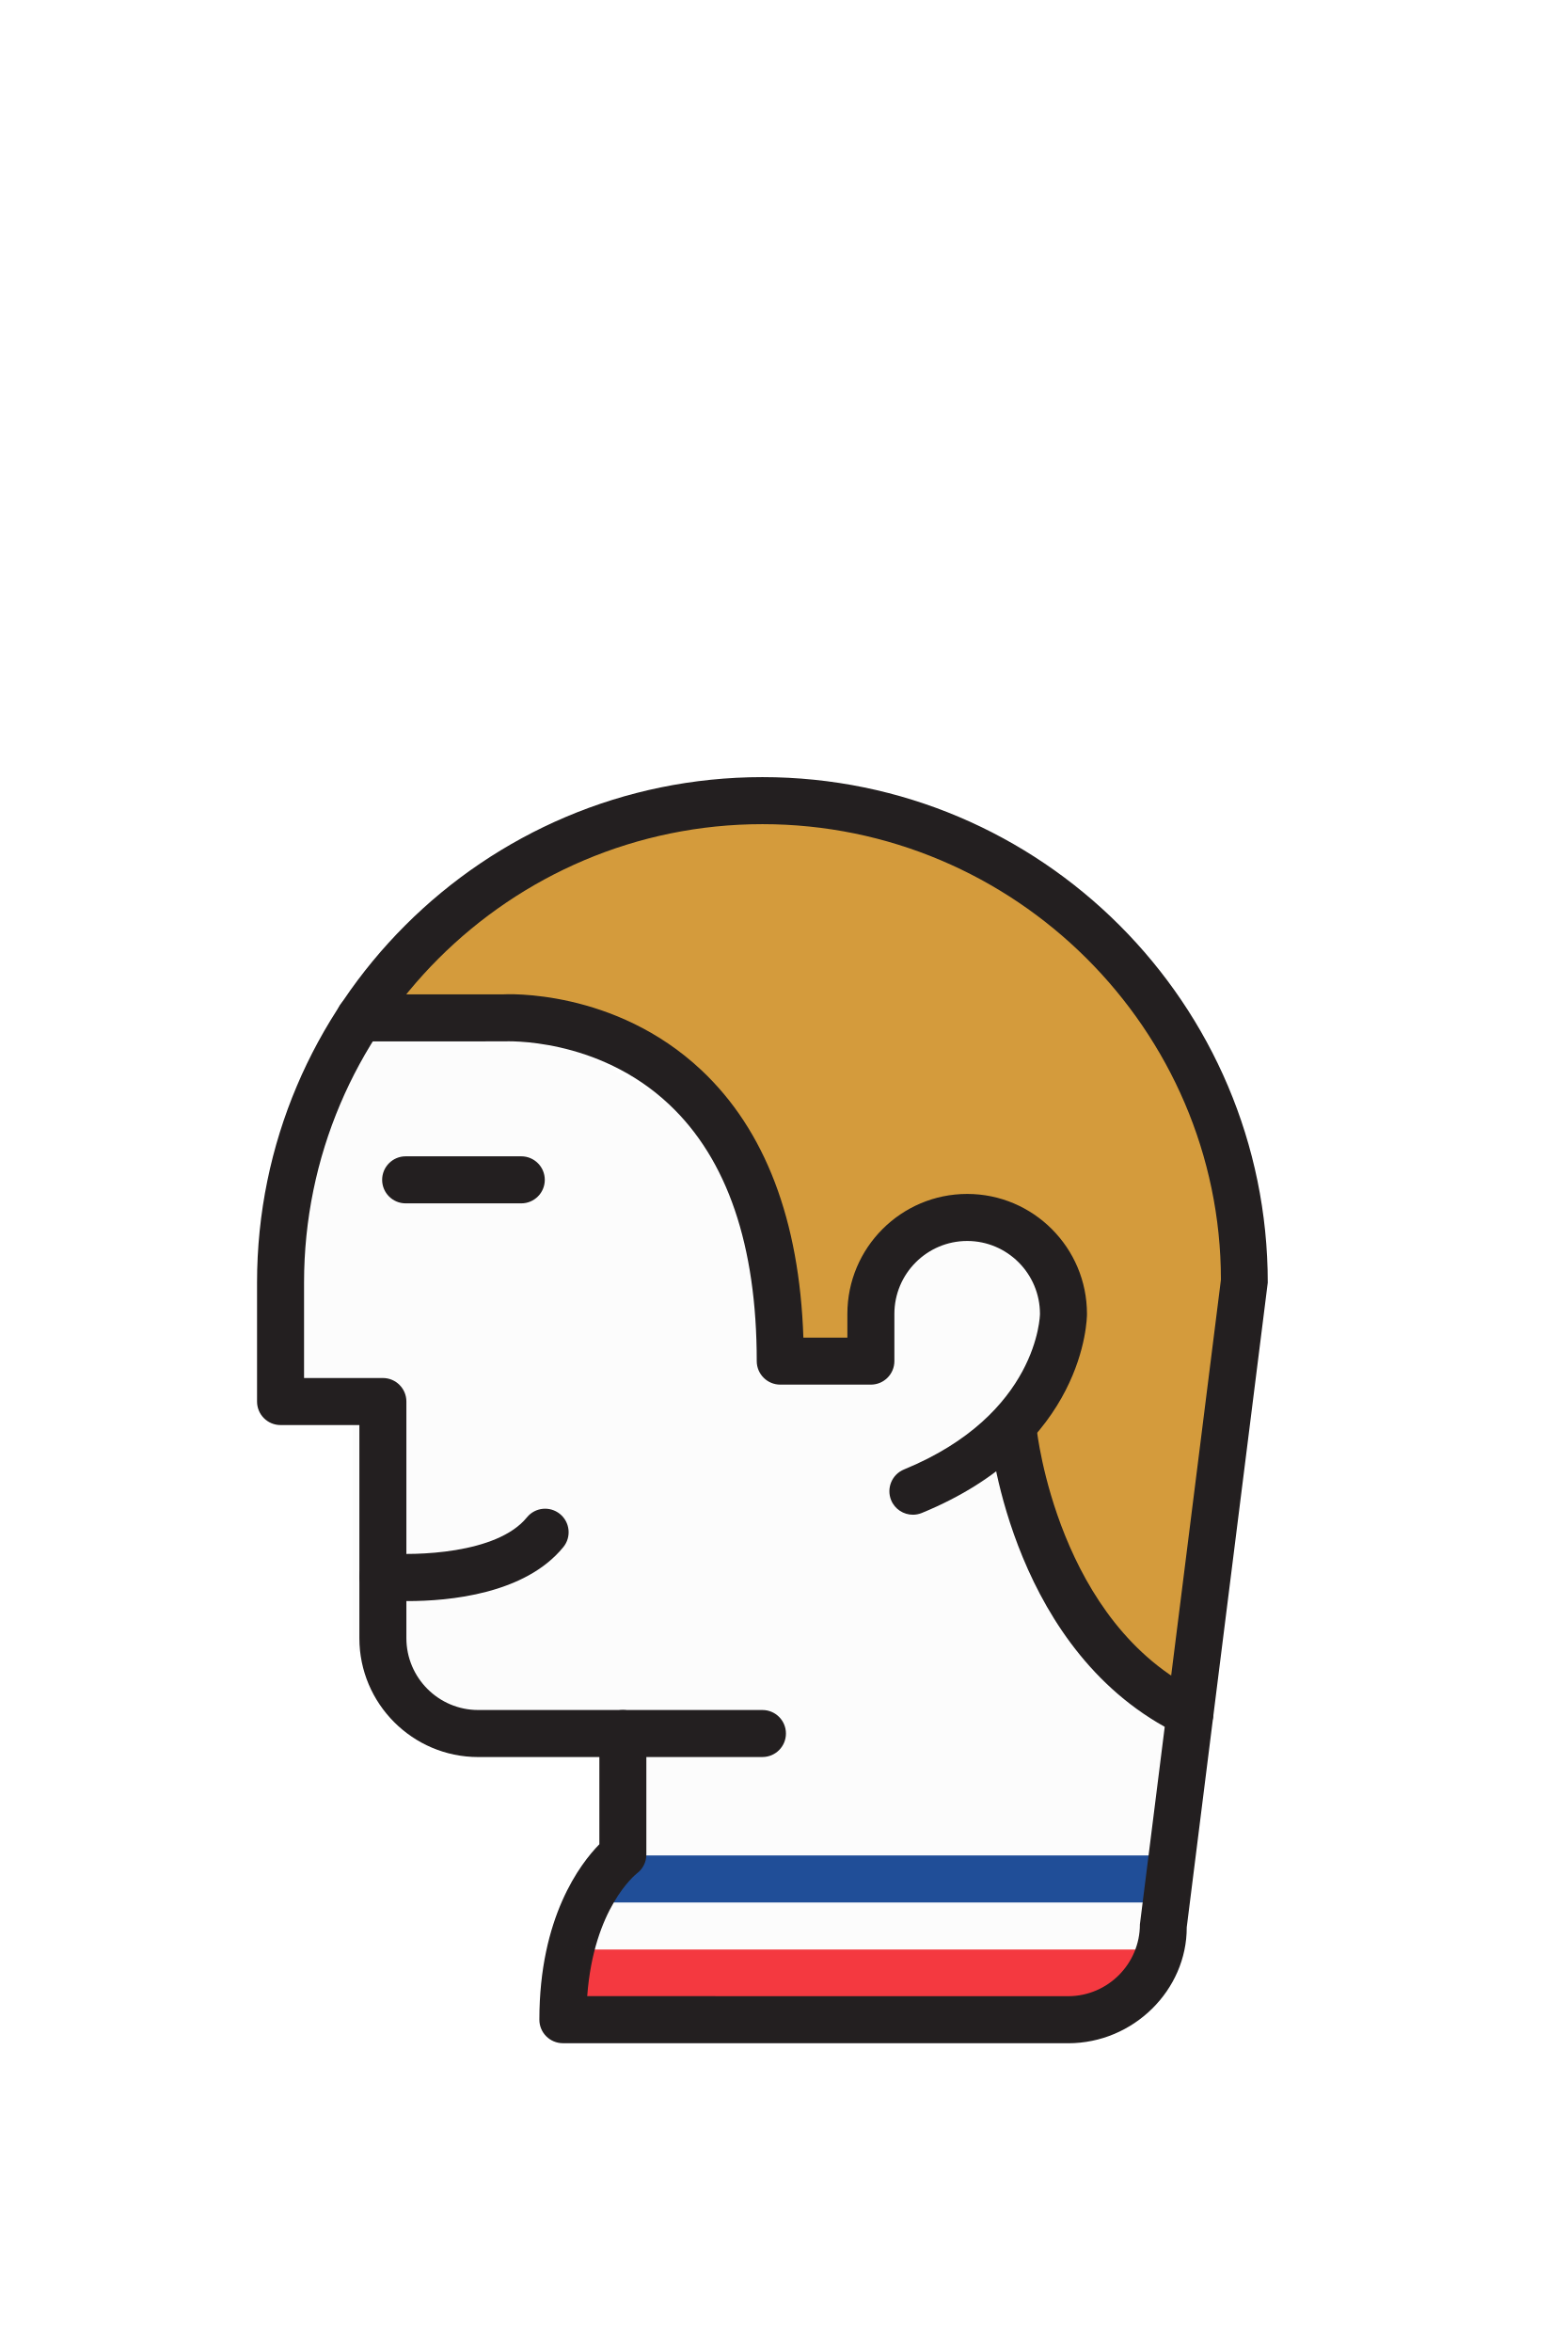
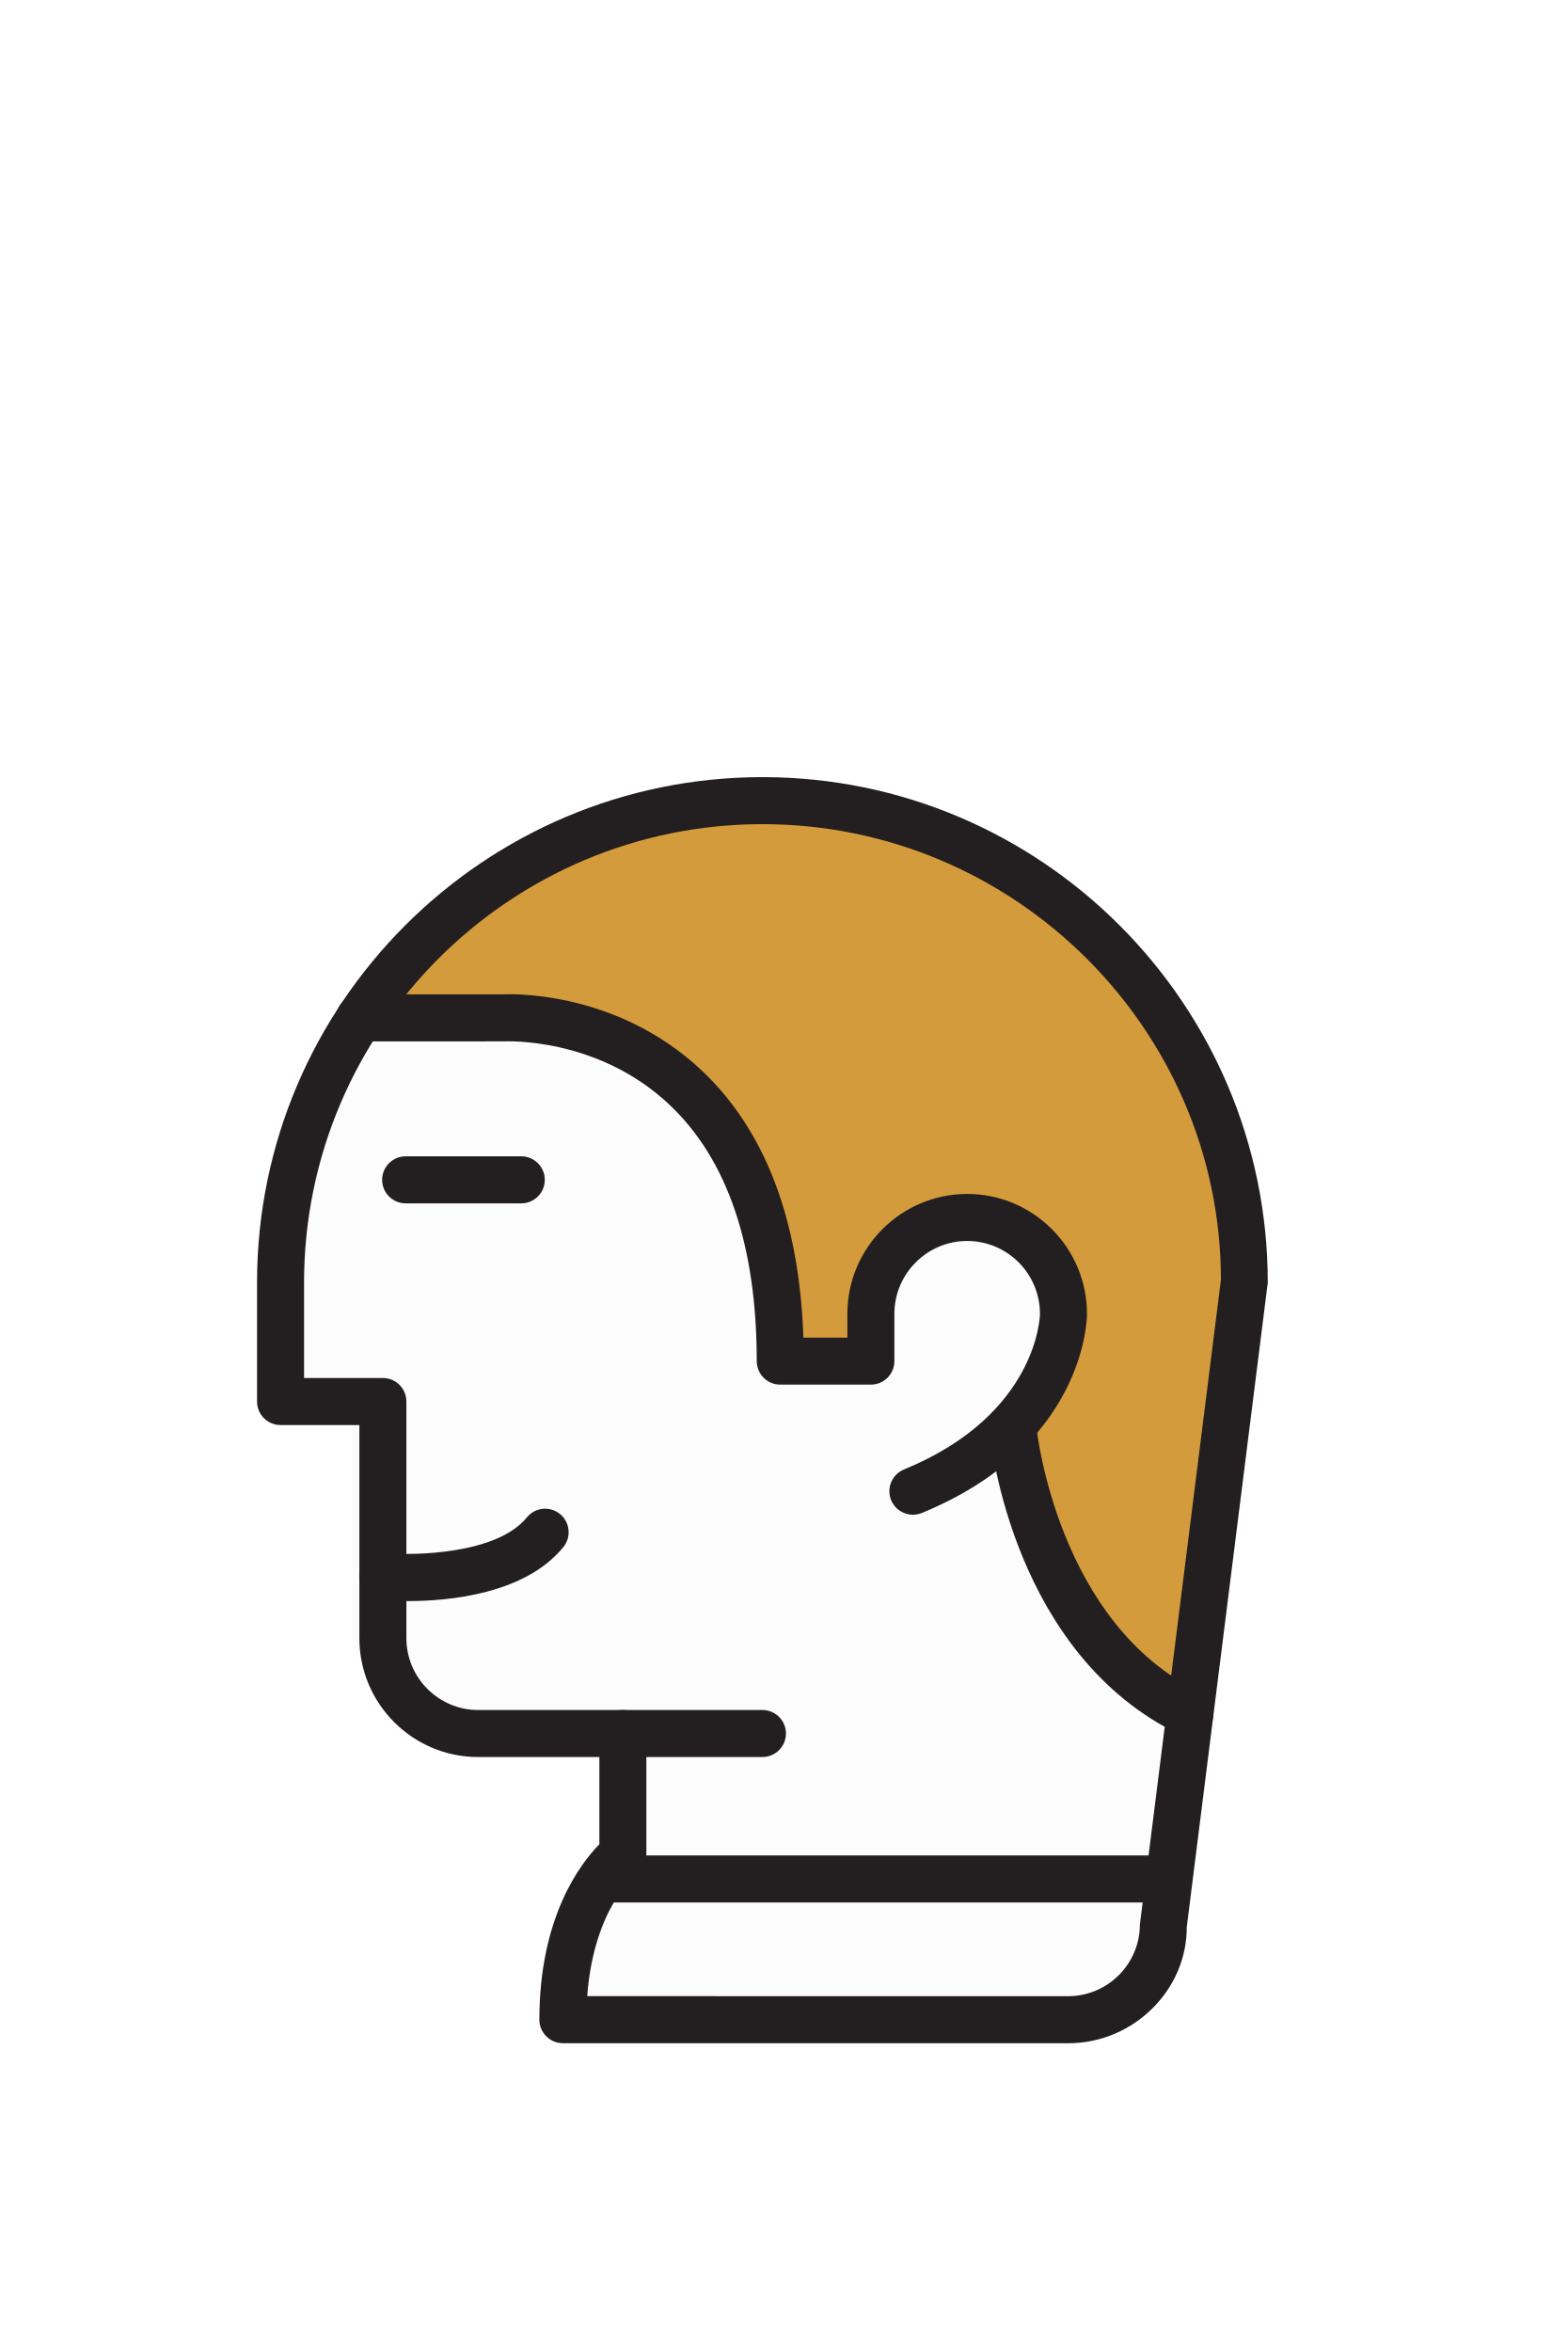
<svg xmlns="http://www.w3.org/2000/svg" xmlns:xlink="http://www.w3.org/1999/xlink" version="1.1" x="0px" y="0px" width="80px" height="120px" viewBox="-13.117 -39.649 80 120" overflow="visible" enable-background="new -13.117 -39.649 80 120" xml:space="preserve">
  <defs>
</defs>
  <polygon fill="#FCFCFC" points="0.981,30.742 1.502,18.68 5.417,11.836 14.264,12.76 23.684,17.979 26.522,25.201 26.831,29.547   30.382,29.792 32.174,24.623 35.087,22.607 39.576,23.425 41.177,29.33 38.81,33.586 39.873,37.489 44.398,44.639 47.969,48.545   46.594,60.657 43.378,64.351 24.481,64.351 15.729,64.075 16.659,58.143 18.945,53.074 18.273,49.045 7.746,47.807 4.883,44.299   4.883,31.967 " />
  <path fill="#D49B3C" d="M38.562,33.042c0,0,1.075,10.888,9.044,14.729l2.771-21.979c0-13.578-11.006-24.591-24.587-24.591  c-8.595,0-16.157,4.407-20.551,11.082h7.296c0,0,14.164-0.855,14.164,17.512h4.625v-2.41c0-2.715,2.199-4.918,4.915-4.918  c2.713,0,4.913,2.203,4.913,4.918C41.153,27.385,41.153,30.242,38.562,33.042" />
  <g>
    <defs>
      <path id="SVGID_1_" d="M18.669,54.972c0,0-3.062,2.283-3.062,8.424h1.763l6.163,0.003h17.856c2.687,0,4.866-2.18,4.866-4.865    l0.448-3.562H18.669z" />
    </defs>
    <clipPath id="SVGID_2_">
      <use xlink:href="#SVGID_1_" overflow="visible" />
    </clipPath>
-     <rect x="14.49" y="59.817" clip-path="url(#SVGID_2_)" fill="#F43940" width="31.331" height="2.399" />
-     <rect x="14.49" y="55.018" clip-path="url(#SVGID_2_)" fill="#204E98" width="31.331" height="2.399" />
+     <rect x="14.49" y="55.018" clip-path="url(#SVGID_2_)" fill="#231F20" width="31.331" height="2.399" />
  </g>
  <path fill="#231F20" d="M7.688,42.039c-0.7,0-1.203-0.041-1.373-0.055c-0.659-0.06-1.146-0.643-1.087-1.302s0.648-1.146,1.3-1.089  c1.496,0.13,5.711,0.058,7.242-1.823c0.418-0.516,1.173-0.593,1.688-0.175c0.514,0.418,0.592,1.175,0.173,1.688  C13.676,41.686,9.791,42.039,7.688,42.039z" />
  <path fill="#231F20" d="M25.79,49.995h-7.121c-0.663,0-1.2-0.537-1.2-1.2c0-0.662,0.537-1.199,1.2-1.199h7.121  c0.663,0,1.2,0.537,1.2,1.199C26.99,49.458,26.453,49.995,25.79,49.995z" />
  <path fill="#231F20" d="M13.485,21.747H7.584c-0.662,0-1.2-0.538-1.2-1.2s0.538-1.2,1.2-1.2h5.901c0.662,0,1.199,0.538,1.199,1.2  S14.147,21.747,13.485,21.747z" />
  <path fill="#231F20" d="M33.469,37.633c-0.472,0-0.921-0.279-1.111-0.744c-0.25-0.612,0.042-1.313,0.656-1.565  c6.859-2.812,6.939-7.888,6.939-7.938c0-2.052-1.666-3.72-3.713-3.72c-2.048,0-3.716,1.668-3.716,3.72v2.409  c0,0.663-0.537,1.2-1.199,1.2H26.7c-0.663,0-1.2-0.537-1.2-1.2c0-5.899-1.502-10.303-4.464-13.09  c-3.682-3.469-8.381-3.223-8.426-3.223l-7.37,0.002c-0.662,0-1.2-0.537-1.2-1.2c0-0.662,0.538-1.2,1.2-1.2h7.298  c0.163-0.012,5.713-0.298,10.143,3.872c3.25,3.058,4.997,7.643,5.199,13.64h2.245v-1.21c0-3.375,2.743-6.12,6.115-6.12  c3.37,0,6.112,2.745,6.112,6.12c0,0.272-0.095,6.741-8.43,10.158C33.774,37.604,33.62,37.633,33.469,37.633z" />
  <path fill="#231F20" d="M47.604,48.971c-0.174,0-0.352-0.039-0.519-0.119c-8.479-4.088-9.638-14.881-9.683-15.338  c-0.066-0.659,0.415-1.246,1.074-1.312c0.653-0.071,1.246,0.416,1.312,1.075c0.012,0.099,1.085,9.917,8.336,13.413  c0.598,0.287,0.849,1.004,0.562,1.602C48.481,48.721,48.052,48.971,47.604,48.971z" />
  <path fill="#231F20" d="M41.388,64.599l-25.781-0.003c-0.663,0-1.2-0.538-1.2-1.2c0-5.227,2.09-7.96,3.062-8.95v-4.45h-6.185  c-3.342,0-6.062-2.722-6.062-6.065V33.058H1.2c-0.663,0-1.2-0.537-1.2-1.2v-6.066C0,11.57,11.569,0,25.79,0  c14.219,0,25.788,11.57,25.788,25.791l-4.135,32.892C47.453,61.877,44.732,64.599,41.388,64.599z M16.849,62.195l24.539,0.003  c2.021,0,3.665-1.644,3.665-3.665l4.135-32.893C49.178,12.893,38.686,2.4,25.79,2.4C12.893,2.4,2.399,12.893,2.399,25.791v4.867  h4.023c0.662,0,1.199,0.537,1.199,1.199V43.93c0,2.021,1.644,3.666,3.662,3.666h7.385c0.662,0,1.199,0.537,1.199,1.199v6.176  c0,0.379-0.179,0.737-0.482,0.962C19.298,56.002,17.18,57.711,16.849,62.195z" />
</svg>
